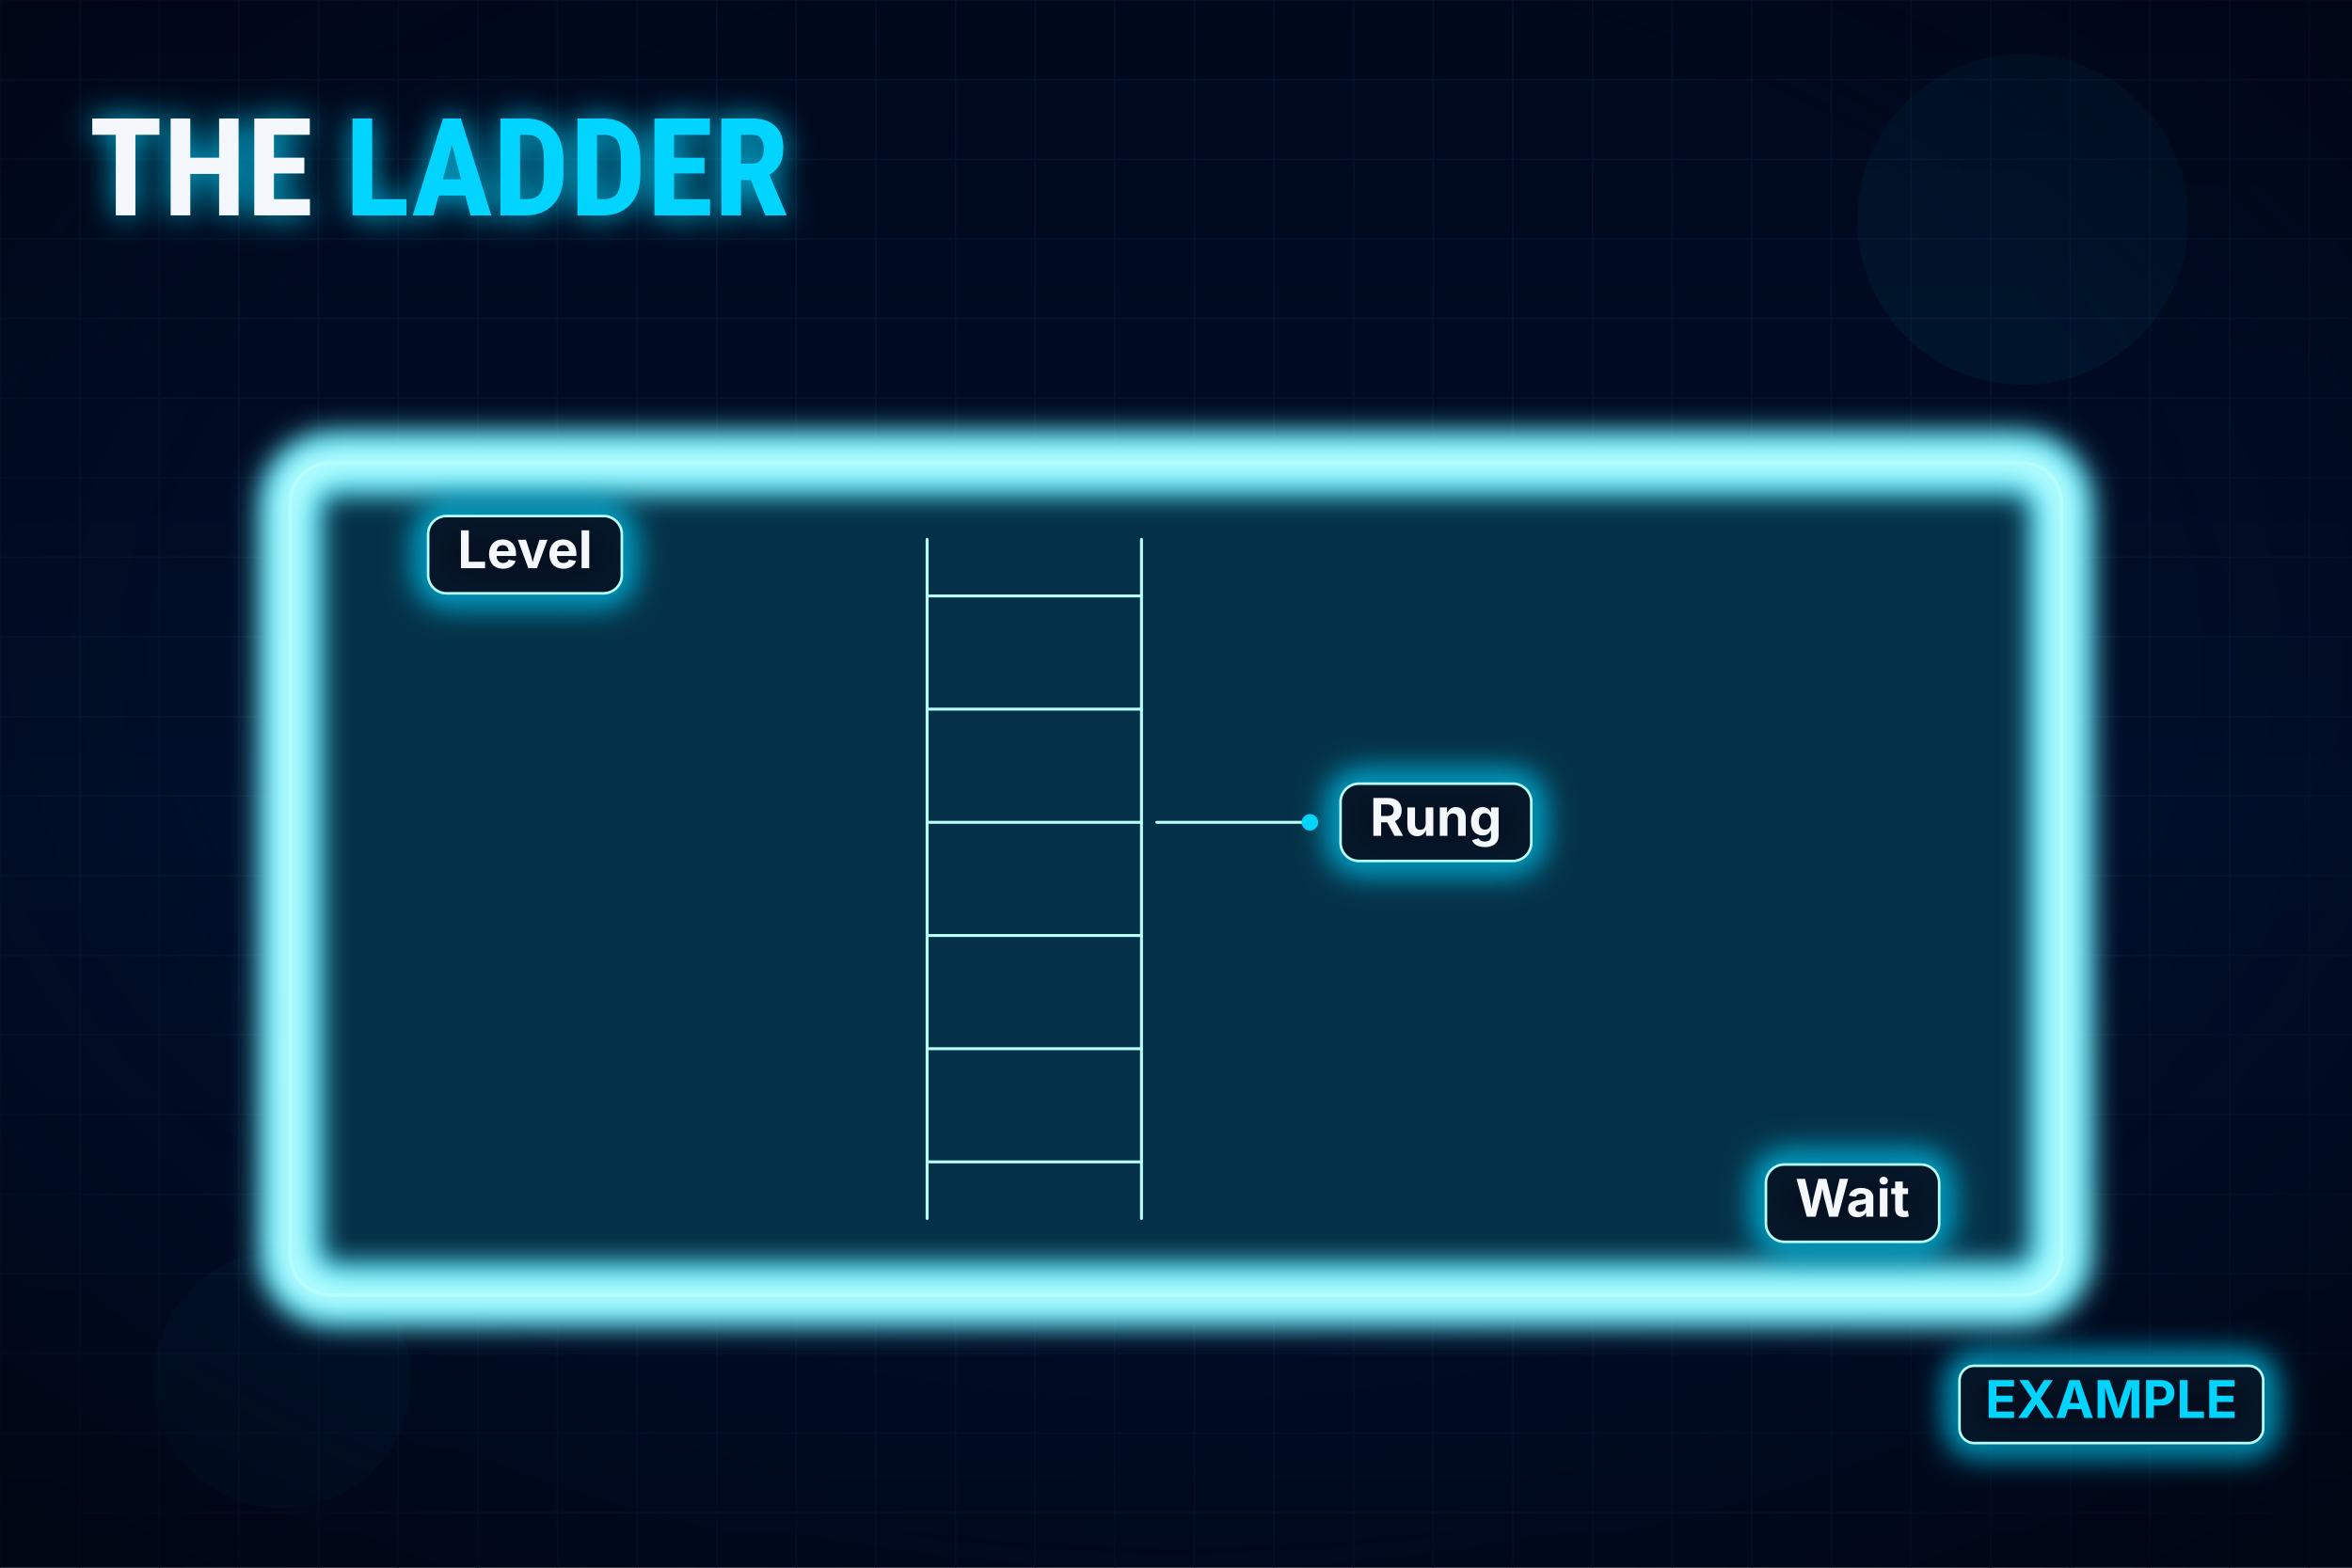
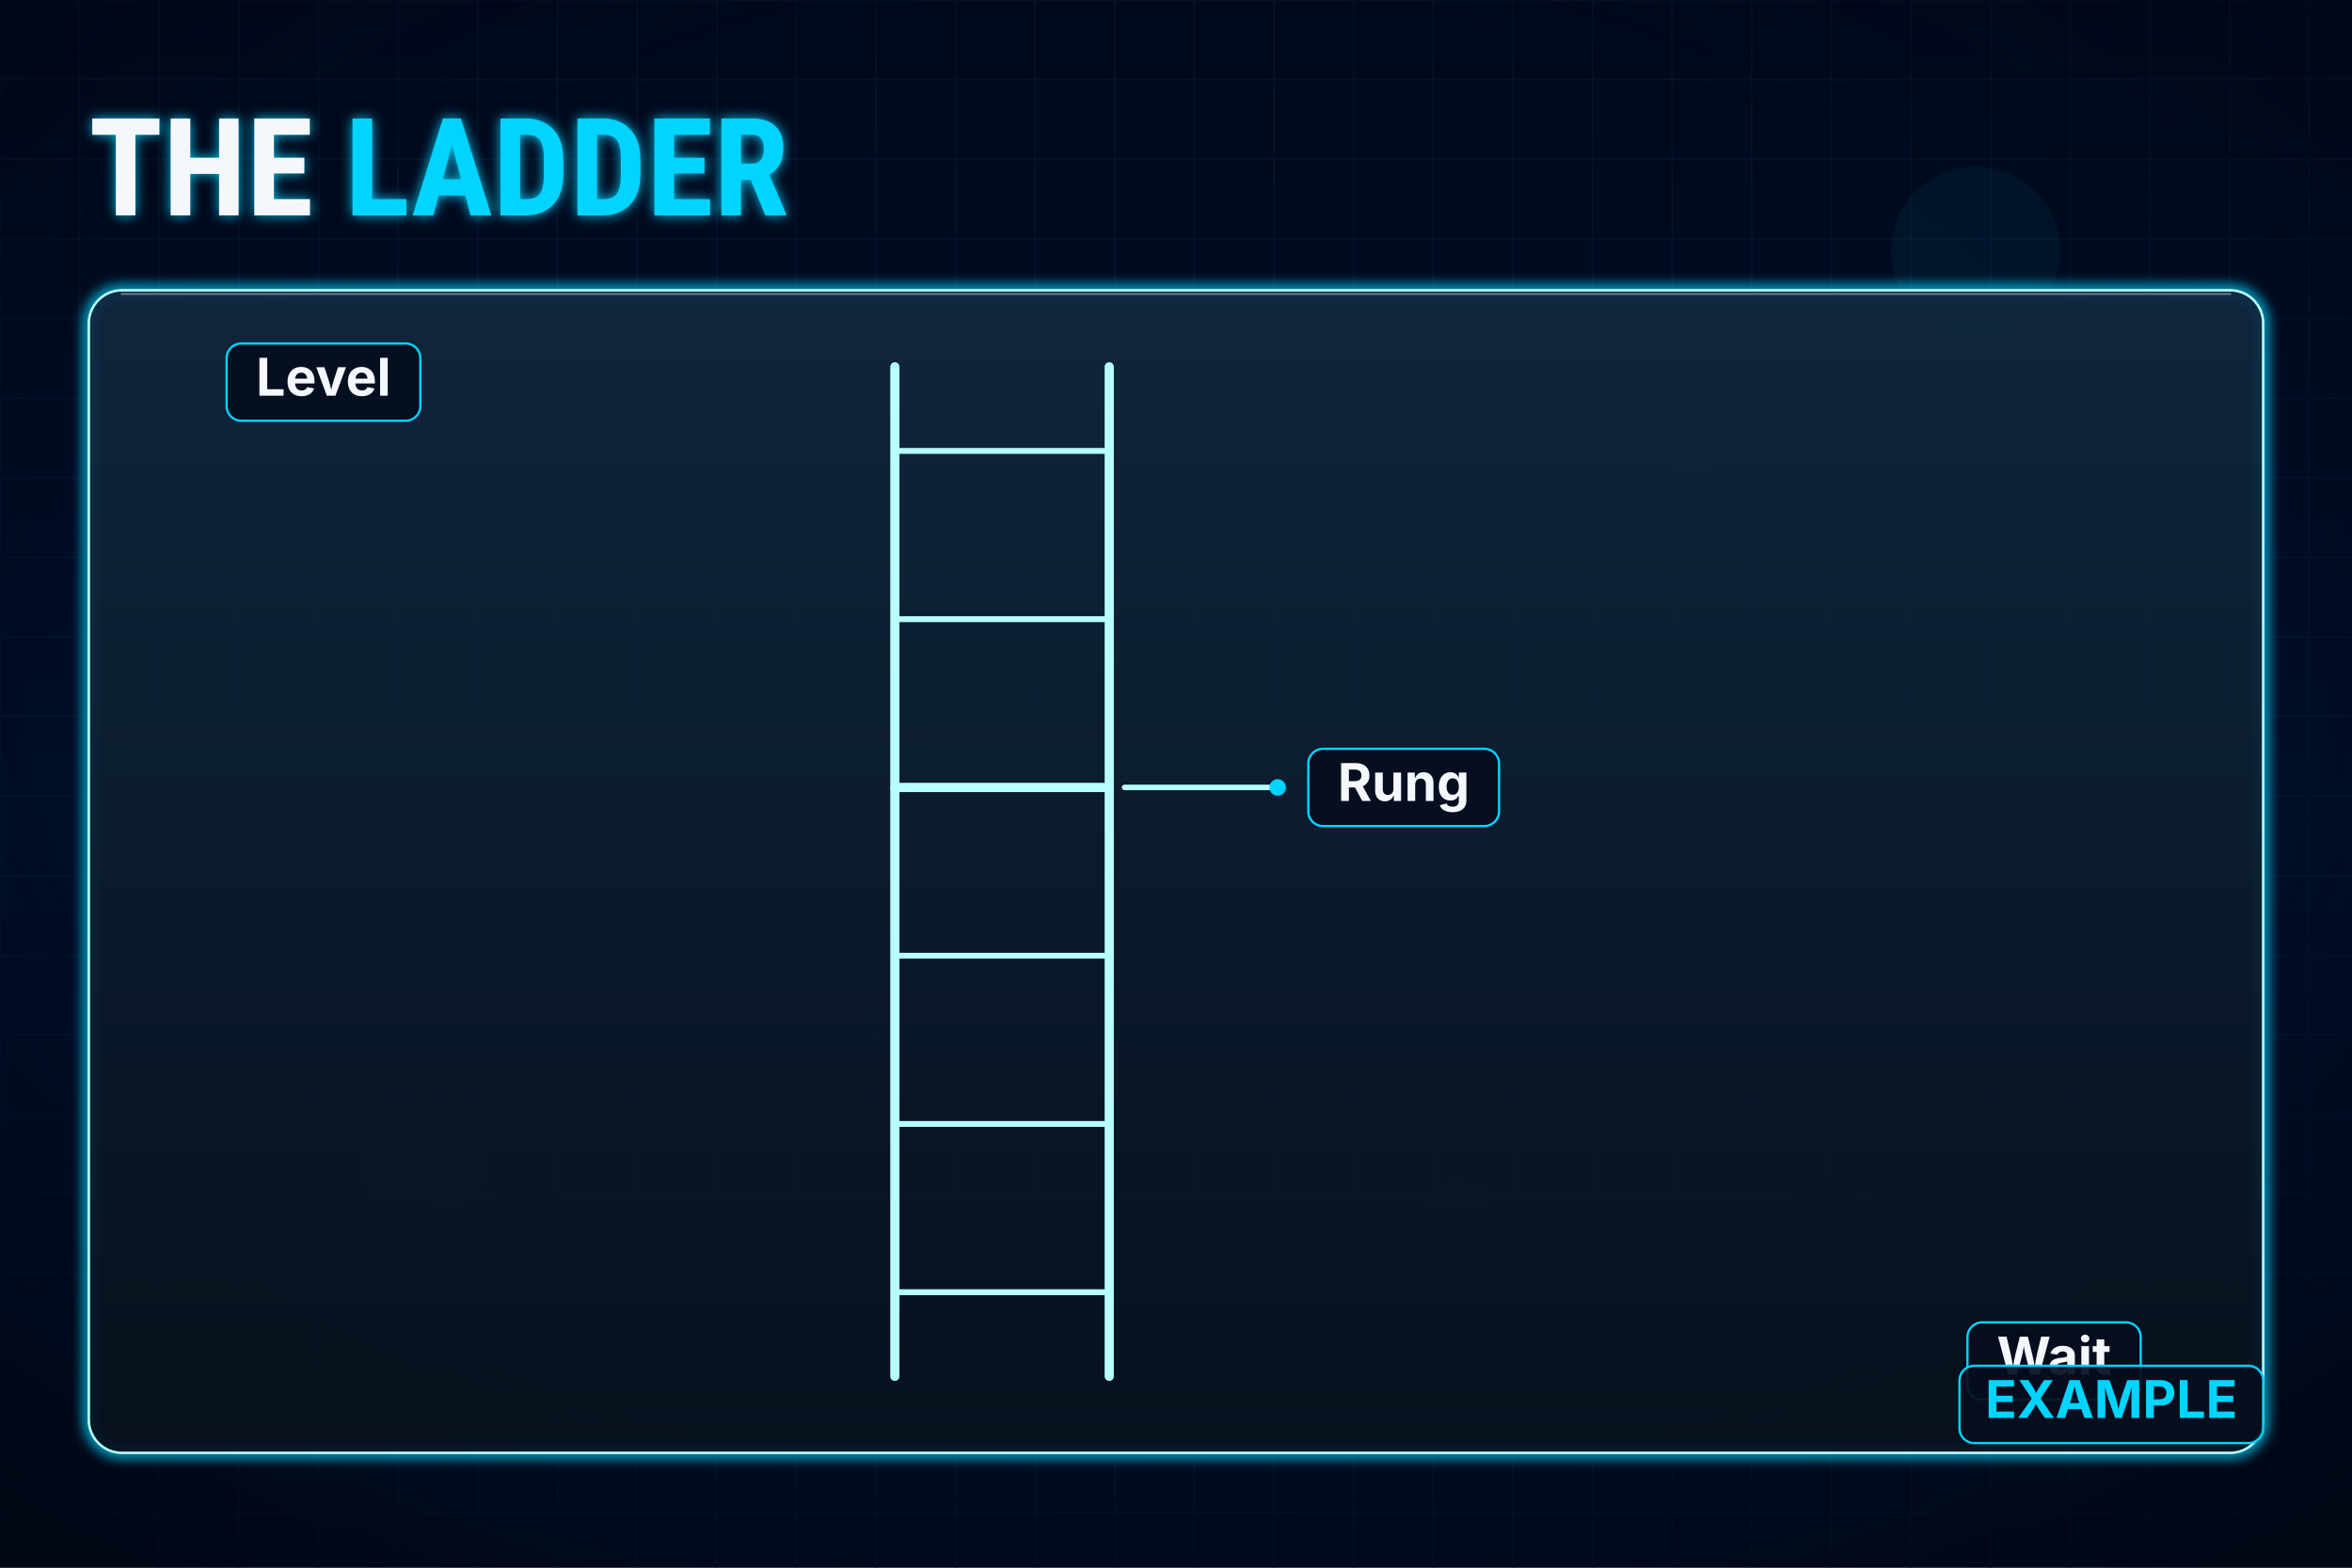
<svg xmlns="http://www.w3.org/2000/svg" width="1536" height="1024" viewBox="0 0 1536 1024">
  <defs>
    <style>
@font-face { font-family: "Inter"; src: url("file:///agent/repos/claude/skills/illustration-engine/illustration_engine/assets/fonts/Inter-Regular.ttf") format("truetype"); font-weight: 400; font-style: normal; }
@font-face { font-family: "Inter"; src: url("file:///agent/repos/claude/skills/illustration-engine/illustration_engine/assets/fonts/Inter-SemiBold.ttf") format("truetype"); font-weight: 600; font-style: normal; }
@font-face { font-family: "Inter"; src: url("file:///agent/repos/claude/skills/illustration-engine/illustration_engine/assets/fonts/Inter-Bold.ttf") format("truetype"); font-weight: 700; font-style: normal; }
@font-face { font-family: "Roboto Condensed"; src: url("file:///agent/repos/claude/skills/illustration-engine/illustration_engine/assets/fonts/RobotoCondensed-Bold.ttf") format("truetype"); font-weight: 700; font-style: normal; }
</style>
    <linearGradient id="bg1" x1="0" y1="0" x2="0" y2="1">
      <stop offset="0%" stop-color="#00081B" />
      <stop offset="52%" stop-color="#000F2A" />
      <stop offset="100%" stop-color="#000B21" />
    </linearGradient>
    <radialGradient id="vig2" cx="50%" cy="42%" r="72%">
      <stop offset="58%" stop-color="#00081B" stop-opacity="0" />
      <stop offset="100%" stop-color="#00040F" stop-opacity="0.72" />
    </radialGradient>
    <filter id="bloom" x="-150%" y="-150%" width="400%" height="400%" color-interpolation-filters="sRGB">
-       <feGaussianBlur in="SourceGraphic" stdDeviation="10" />
+       <feGaussianBlur in="SourceGraphic" stdDeviation="4" />
    </filter>
+     <linearGradient id="glass3" x1="0" y1="0" x2="0" y2="1">
+       <stop offset="0%" stop-color="#10283F" />
+       <stop offset="100%" stop-color="#07101C" />
+     </linearGradient>
  </defs>
  <rect x="0" y="0" width="1536" height="1024" rx="0" ry="0" fill="url(#bg1)" fill-opacity="1" stroke="none" stroke-width="0" stroke-opacity="1" />
  <g opacity="0.55">
    <line x1="0" y1="0" x2="0" y2="1024" stroke="#0A1A38" stroke-width="1" stroke-linecap="round" stroke-opacity="1" />
    <line x1="52" y1="0" x2="52" y2="1024" stroke="#0A1A38" stroke-width="1" stroke-linecap="round" stroke-opacity="1" />
    <line x1="104" y1="0" x2="104" y2="1024" stroke="#0A1A38" stroke-width="1" stroke-linecap="round" stroke-opacity="1" />
    <line x1="156" y1="0" x2="156" y2="1024" stroke="#0A1A38" stroke-width="1" stroke-linecap="round" stroke-opacity="1" />
    <line x1="208" y1="0" x2="208" y2="1024" stroke="#0A1A38" stroke-width="1" stroke-linecap="round" stroke-opacity="1" />
    <line x1="260" y1="0" x2="260" y2="1024" stroke="#0A1A38" stroke-width="1" stroke-linecap="round" stroke-opacity="1" />
    <line x1="312" y1="0" x2="312" y2="1024" stroke="#0A1A38" stroke-width="1" stroke-linecap="round" stroke-opacity="1" />
    <line x1="364" y1="0" x2="364" y2="1024" stroke="#0A1A38" stroke-width="1" stroke-linecap="round" stroke-opacity="1" />
    <line x1="416" y1="0" x2="416" y2="1024" stroke="#0A1A38" stroke-width="1" stroke-linecap="round" stroke-opacity="1" />
    <line x1="468" y1="0" x2="468" y2="1024" stroke="#0A1A38" stroke-width="1" stroke-linecap="round" stroke-opacity="1" />
    <line x1="520" y1="0" x2="520" y2="1024" stroke="#0A1A38" stroke-width="1" stroke-linecap="round" stroke-opacity="1" />
    <line x1="572" y1="0" x2="572" y2="1024" stroke="#0A1A38" stroke-width="1" stroke-linecap="round" stroke-opacity="1" />
    <line x1="624" y1="0" x2="624" y2="1024" stroke="#0A1A38" stroke-width="1" stroke-linecap="round" stroke-opacity="1" />
    <line x1="676" y1="0" x2="676" y2="1024" stroke="#0A1A38" stroke-width="1" stroke-linecap="round" stroke-opacity="1" />
    <line x1="728" y1="0" x2="728" y2="1024" stroke="#0A1A38" stroke-width="1" stroke-linecap="round" stroke-opacity="1" />
    <line x1="780" y1="0" x2="780" y2="1024" stroke="#0A1A38" stroke-width="1" stroke-linecap="round" stroke-opacity="1" />
    <line x1="832" y1="0" x2="832" y2="1024" stroke="#0A1A38" stroke-width="1" stroke-linecap="round" stroke-opacity="1" />
    <line x1="884" y1="0" x2="884" y2="1024" stroke="#0A1A38" stroke-width="1" stroke-linecap="round" stroke-opacity="1" />
    <line x1="936" y1="0" x2="936" y2="1024" stroke="#0A1A38" stroke-width="1" stroke-linecap="round" stroke-opacity="1" />
    <line x1="988" y1="0" x2="988" y2="1024" stroke="#0A1A38" stroke-width="1" stroke-linecap="round" stroke-opacity="1" />
    <line x1="1040" y1="0" x2="1040" y2="1024" stroke="#0A1A38" stroke-width="1" stroke-linecap="round" stroke-opacity="1" />
    <line x1="1092" y1="0" x2="1092" y2="1024" stroke="#0A1A38" stroke-width="1" stroke-linecap="round" stroke-opacity="1" />
    <line x1="1144" y1="0" x2="1144" y2="1024" stroke="#0A1A38" stroke-width="1" stroke-linecap="round" stroke-opacity="1" />
    <line x1="1196" y1="0" x2="1196" y2="1024" stroke="#0A1A38" stroke-width="1" stroke-linecap="round" stroke-opacity="1" />
    <line x1="1248" y1="0" x2="1248" y2="1024" stroke="#0A1A38" stroke-width="1" stroke-linecap="round" stroke-opacity="1" />
    <line x1="1300" y1="0" x2="1300" y2="1024" stroke="#0A1A38" stroke-width="1" stroke-linecap="round" stroke-opacity="1" />
    <line x1="1352" y1="0" x2="1352" y2="1024" stroke="#0A1A38" stroke-width="1" stroke-linecap="round" stroke-opacity="1" />
    <line x1="1404" y1="0" x2="1404" y2="1024" stroke="#0A1A38" stroke-width="1" stroke-linecap="round" stroke-opacity="1" />
    <line x1="1456" y1="0" x2="1456" y2="1024" stroke="#0A1A38" stroke-width="1" stroke-linecap="round" stroke-opacity="1" />
    <line x1="1508" y1="0" x2="1508" y2="1024" stroke="#0A1A38" stroke-width="1" stroke-linecap="round" stroke-opacity="1" />
    <line x1="0" y1="0" x2="1536" y2="0" stroke="#0A1A38" stroke-width="1" stroke-linecap="round" stroke-opacity="1" />
    <line x1="0" y1="52" x2="1536" y2="52" stroke="#0A1A38" stroke-width="1" stroke-linecap="round" stroke-opacity="1" />
    <line x1="0" y1="104" x2="1536" y2="104" stroke="#0A1A38" stroke-width="1" stroke-linecap="round" stroke-opacity="1" />
    <line x1="0" y1="156" x2="1536" y2="156" stroke="#0A1A38" stroke-width="1" stroke-linecap="round" stroke-opacity="1" />
    <line x1="0" y1="208" x2="1536" y2="208" stroke="#0A1A38" stroke-width="1" stroke-linecap="round" stroke-opacity="1" />
    <line x1="0" y1="260" x2="1536" y2="260" stroke="#0A1A38" stroke-width="1" stroke-linecap="round" stroke-opacity="1" />
    <line x1="0" y1="312" x2="1536" y2="312" stroke="#0A1A38" stroke-width="1" stroke-linecap="round" stroke-opacity="1" />
    <line x1="0" y1="364" x2="1536" y2="364" stroke="#0A1A38" stroke-width="1" stroke-linecap="round" stroke-opacity="1" />
    <line x1="0" y1="416" x2="1536" y2="416" stroke="#0A1A38" stroke-width="1" stroke-linecap="round" stroke-opacity="1" />
    <line x1="0" y1="468" x2="1536" y2="468" stroke="#0A1A38" stroke-width="1" stroke-linecap="round" stroke-opacity="1" />
    <line x1="0" y1="520" x2="1536" y2="520" stroke="#0A1A38" stroke-width="1" stroke-linecap="round" stroke-opacity="1" />
    <line x1="0" y1="572" x2="1536" y2="572" stroke="#0A1A38" stroke-width="1" stroke-linecap="round" stroke-opacity="1" />
    <line x1="0" y1="624" x2="1536" y2="624" stroke="#0A1A38" stroke-width="1" stroke-linecap="round" stroke-opacity="1" />
    <line x1="0" y1="676" x2="1536" y2="676" stroke="#0A1A38" stroke-width="1" stroke-linecap="round" stroke-opacity="1" />
    <line x1="0" y1="728" x2="1536" y2="728" stroke="#0A1A38" stroke-width="1" stroke-linecap="round" stroke-opacity="1" />
    <line x1="0" y1="780" x2="1536" y2="780" stroke="#0A1A38" stroke-width="1" stroke-linecap="round" stroke-opacity="1" />
    <line x1="0" y1="832" x2="1536" y2="832" stroke="#0A1A38" stroke-width="1" stroke-linecap="round" stroke-opacity="1" />
    <line x1="0" y1="884" x2="1536" y2="884" stroke="#0A1A38" stroke-width="1" stroke-linecap="round" stroke-opacity="1" />
    <line x1="0" y1="936" x2="1536" y2="936" stroke="#0A1A38" stroke-width="1" stroke-linecap="round" stroke-opacity="1" />
    <line x1="0" y1="988" x2="1536" y2="988" stroke="#0A1A38" stroke-width="1" stroke-linecap="round" stroke-opacity="1" />
  </g>
-   <circle cx="1320.96" cy="143.36" r="108" fill="#00D4FF" fill-opacity="0.045" stroke="none" stroke-width="0" />
-   <circle cx="184.32" cy="901.12" r="84" fill="#00D4FF" fill-opacity="0.045" stroke="none" stroke-width="0" />
+   <circle cx="1290.24" cy="163.84" r="55.2" fill="#00D4FF" fill-opacity="0.05" stroke="none" stroke-width="0" />
+   <circle cx="1105.92" cy="286.72" r="21.6" fill="#00D4FF" fill-opacity="0.05" stroke="none" stroke-width="0" />
+   <circle cx="276.48" cy="757.76" r="40.8" fill="#00D4FF" fill-opacity="0.05" stroke="none" stroke-width="0" />
+   <circle cx="460.8" cy="880.64" r="16.8" fill="#00D4FF" fill-opacity="0.05" stroke="none" stroke-width="0" />
+   <circle cx="952.32" cy="798.72" r="26.4" fill="#00D4FF" fill-opacity="0.05" stroke="none" stroke-width="0" />
  <rect x="0" y="0" width="1536" height="1024" rx="0" ry="0" fill="url(#vig2)" fill-opacity="1" stroke="none" stroke-width="0" stroke-opacity="1" />
  <text x="58" y="140.68" fill="#00D4FF" fill-opacity="0.9" font-family="Roboto Condensed" font-weight="700" font-size="89" text-anchor="start" filter="url(#bloom)">THE</text>
  <text x="58" y="140.68" fill="#F4F8FC" fill-opacity="1" font-family="Roboto Condensed" font-weight="700" font-size="89" text-anchor="start">THE</text>
  <text x="225.14" y="140.68" fill="#00D4FF" fill-opacity="0.9" font-family="Roboto Condensed" font-weight="700" font-size="89" text-anchor="start" filter="url(#bloom)">LADDER</text>
  <text x="225.14" y="140.68" fill="#00D4FF" fill-opacity="1" font-family="Roboto Condensed" font-weight="700" font-size="89" text-anchor="start">LADDER</text>
-   <rect x="189.6" y="302.3" width="1156.8" height="543.6" rx="26.4" ry="26.4" fill="#060E1E" fill-opacity="0.9" stroke="none" stroke-width="0" stroke-opacity="1" />
-   <rect x="189.6" y="302.3" width="1156.8" height="543.6" rx="26.4" ry="26.4" fill="#00D4FF" fill-opacity="0.18" stroke="none" stroke-width="0" stroke-opacity="1" />
-   <rect x="189.6" y="302.3" width="1156.8" height="543.6" rx="26.4" ry="26.4" fill="none" fill-opacity="0.8" stroke="#00D4FF" stroke-width="32" stroke-opacity="1" filter="url(#bloom)" />
-   <rect x="189.6" y="302.3" width="1156.8" height="543.6" rx="26.4" ry="26.4" fill="none" fill-opacity="0.55" stroke="#B8FFFF" stroke-width="32" stroke-opacity="1" filter="url(#bloom)" />
-   <rect x="189.6" y="302.3" width="1156.8" height="543.6" rx="26.4" ry="26.4" fill="none" fill-opacity="1" stroke="#B8FFFF" stroke-width="2.04" stroke-opacity="1" />
-   <line x1="605.46" y1="352.3" x2="605.46" y2="795.9" stroke="#00D4FF" stroke-width="32" stroke-linecap="round" stroke-opacity="0.85" filter="url(#bloom)" />
-   <line x1="605.46" y1="352.3" x2="605.46" y2="795.9" stroke="#B8FFFF" stroke-width="1.92" stroke-linecap="round" stroke-opacity="1" />
-   <line x1="745.46" y1="352.3" x2="745.46" y2="795.9" stroke="#00D4FF" stroke-width="32" stroke-linecap="round" stroke-opacity="0.85" filter="url(#bloom)" />
-   <line x1="745.46" y1="352.3" x2="745.46" y2="795.9" stroke="#B8FFFF" stroke-width="1.92" stroke-linecap="round" stroke-opacity="1" />
-   <line x1="605.46" y1="389.27" x2="745.46" y2="389.27" stroke="#00D4FF" stroke-width="32" stroke-linecap="round" stroke-opacity="0.85" filter="url(#bloom)" />
-   <line x1="605.46" y1="389.27" x2="745.46" y2="389.27" stroke="#B8FFFF" stroke-width="1.92" stroke-linecap="round" stroke-opacity="1" />
-   <line x1="605.46" y1="463.2" x2="745.46" y2="463.2" stroke="#00D4FF" stroke-width="32" stroke-linecap="round" stroke-opacity="0.85" filter="url(#bloom)" />
-   <line x1="605.46" y1="463.2" x2="745.46" y2="463.2" stroke="#B8FFFF" stroke-width="1.92" stroke-linecap="round" stroke-opacity="1" />
-   <line x1="605.46" y1="537.13" x2="745.46" y2="537.13" stroke="#F4F8FC" stroke-width="32" stroke-linecap="round" stroke-opacity="0.85" filter="url(#bloom)" />
-   <line x1="605.46" y1="537.13" x2="745.46" y2="537.13" stroke="#B8FFFF" stroke-width="1.92" stroke-linecap="round" stroke-opacity="1" />
-   <line x1="755.46" y1="537.13" x2="855.46" y2="537.13" stroke="#00D4FF" stroke-width="32" stroke-linecap="round" stroke-opacity="0.85" filter="url(#bloom)" />
-   <line x1="755.46" y1="537.13" x2="855.46" y2="537.13" stroke="#B8FFFF" stroke-width="1.92" stroke-linecap="round" stroke-opacity="1" />
-   <circle cx="855.46" cy="537.13" r="5.4" fill="#00D4FF" fill-opacity="1" stroke="none" stroke-width="0" />
-   <rect x="875.46" y="511.89" width="124.56" height="50.48" rx="12" ry="12" fill="none" fill-opacity="0.85" stroke="#00D4FF" stroke-width="14.4" stroke-opacity="1" filter="url(#bloom)" />
-   <rect x="875.46" y="511.89" width="124.56" height="50.48" rx="12" ry="12" fill="#060E1E" fill-opacity="0.92" stroke="none" stroke-width="0" stroke-opacity="1" />
-   <rect x="875.46" y="511.89" width="124.56" height="50.48" rx="12" ry="12" fill="none" fill-opacity="1" stroke="#B8FFFF" stroke-width="1.68" stroke-opacity="1" />
-   <text x="937.73" y="545.97" fill="#F4F8FC" fill-opacity="1" font-family="Inter" font-weight="700" font-size="34" text-anchor="middle">Rung</text>
-   <line x1="605.46" y1="611.07" x2="745.46" y2="611.07" stroke="#00D4FF" stroke-width="32" stroke-linecap="round" stroke-opacity="0.85" filter="url(#bloom)" />
-   <line x1="605.46" y1="611.07" x2="745.46" y2="611.07" stroke="#B8FFFF" stroke-width="1.92" stroke-linecap="round" stroke-opacity="1" />
-   <line x1="605.46" y1="685" x2="745.46" y2="685" stroke="#00D4FF" stroke-width="32" stroke-linecap="round" stroke-opacity="0.85" filter="url(#bloom)" />
-   <line x1="605.46" y1="685" x2="745.46" y2="685" stroke="#B8FFFF" stroke-width="1.92" stroke-linecap="round" stroke-opacity="1" />
-   <line x1="605.46" y1="758.93" x2="745.46" y2="758.93" stroke="#00D4FF" stroke-width="32" stroke-linecap="round" stroke-opacity="0.85" filter="url(#bloom)" />
-   <line x1="605.46" y1="758.93" x2="745.46" y2="758.93" stroke="#B8FFFF" stroke-width="1.92" stroke-linecap="round" stroke-opacity="1" />
-   <rect x="279.6" y="337.06" width="126.51" height="50.48" rx="12" ry="12" fill="none" fill-opacity="0.85" stroke="#00D4FF" stroke-width="14.4" stroke-opacity="1" filter="url(#bloom)" />
-   <rect x="279.6" y="337.06" width="126.51" height="50.48" rx="12" ry="12" fill="#060E1E" fill-opacity="0.92" stroke="none" stroke-width="0" stroke-opacity="1" />
-   <rect x="279.6" y="337.06" width="126.51" height="50.48" rx="12" ry="12" fill="none" fill-opacity="1" stroke="#B8FFFF" stroke-width="1.68" stroke-opacity="1" />
-   <text x="342.85" y="371.14" fill="#F4F8FC" fill-opacity="1" font-family="Inter" font-weight="700" font-size="34" text-anchor="middle">Level</text>
-   <rect x="1153.27" y="760.66" width="113.13" height="50.48" rx="12" ry="12" fill="none" fill-opacity="0.85" stroke="#00D4FF" stroke-width="14.4" stroke-opacity="1" filter="url(#bloom)" />
-   <rect x="1153.27" y="760.66" width="113.13" height="50.48" rx="12" ry="12" fill="#060E1E" fill-opacity="0.92" stroke="none" stroke-width="0" stroke-opacity="1" />
-   <rect x="1153.27" y="760.66" width="113.13" height="50.48" rx="12" ry="12" fill="none" fill-opacity="1" stroke="#B8FFFF" stroke-width="1.68" stroke-opacity="1" />
-   <text x="1209.83" y="794.74" fill="#F4F8FC" fill-opacity="1" font-family="Inter" font-weight="700" font-size="34" text-anchor="middle">Wait</text>
-   <rect x="1279.67" y="892.12" width="198.33" height="50.48" rx="9.6" ry="9.6" fill="none" fill-opacity="0.85" stroke="#00D4FF" stroke-width="14.4" stroke-opacity="1" filter="url(#bloom)" />
-   <rect x="1279.67" y="892.12" width="198.33" height="50.48" rx="9.6" ry="9.6" fill="#060E1E" fill-opacity="0.92" stroke="none" stroke-width="0" stroke-opacity="1" />
-   <rect x="1279.67" y="892.12" width="198.33" height="50.48" rx="9.6" ry="9.6" fill="none" fill-opacity="1" stroke="#B8FFFF" stroke-width="1.68" stroke-opacity="1" />
+   <rect x="58" y="189.6" width="1420" height="759.4" rx="21.6" ry="21.6" fill="none" fill-opacity="0.55" stroke="#00D4FF" stroke-width="6" stroke-opacity="1" filter="url(#bloom)" />
+   <rect x="58" y="189.6" width="1420" height="759.4" rx="21.6" ry="21.6" fill="url(#glass3)" fill-opacity="0.92" stroke="none" stroke-width="0" stroke-opacity="1" />
+   <rect x="58" y="189.6" width="1420" height="759.4" rx="21.6" ry="21.6" fill="none" fill-opacity="0.95" stroke="#B8FFFF" stroke-width="1.62" stroke-opacity="1" />
+   <line x1="79.6" y1="192" x2="1456.4" y2="192" stroke="#F4F8FC" stroke-width="1.44" stroke-linecap="round" stroke-opacity="0.35" />
+   <line x1="584.4" y1="239.6" x2="584.4" y2="899" stroke="#00D4FF" stroke-width="13.2" stroke-linecap="round" stroke-opacity="0.9" filter="url(#bloom)" />
+   <line x1="584.4" y1="239.6" x2="584.4" y2="899" stroke="#B8FFFF" stroke-width="6" stroke-linecap="round" stroke-opacity="1" />
+   <line x1="724.4" y1="239.6" x2="724.4" y2="899" stroke="#00D4FF" stroke-width="13.2" stroke-linecap="round" stroke-opacity="0.9" filter="url(#bloom)" />
+   <line x1="724.4" y1="239.6" x2="724.4" y2="899" stroke="#B8FFFF" stroke-width="6" stroke-linecap="round" stroke-opacity="1" />
+   <line x1="584.4" y1="294.55" x2="724.4" y2="294.55" stroke="#00D4FF" stroke-width="8.45" stroke-linecap="round" stroke-opacity="0.9" filter="url(#bloom)" />
+   <line x1="584.4" y1="294.55" x2="724.4" y2="294.55" stroke="#B8FFFF" stroke-width="3.84" stroke-linecap="round" stroke-opacity="1" />
+   <line x1="584.4" y1="404.45" x2="724.4" y2="404.45" stroke="#00D4FF" stroke-width="8.45" stroke-linecap="round" stroke-opacity="0.9" filter="url(#bloom)" />
+   <line x1="584.4" y1="404.45" x2="724.4" y2="404.45" stroke="#B8FFFF" stroke-width="3.84" stroke-linecap="round" stroke-opacity="1" />
+   <line x1="584.4" y1="514.35" x2="724.4" y2="514.35" stroke="#F4F8FC" stroke-width="13.2" stroke-linecap="round" stroke-opacity="0.9" filter="url(#bloom)" />
+   <line x1="584.4" y1="514.35" x2="724.4" y2="514.35" stroke="#B8FFFF" stroke-width="6" stroke-linecap="round" stroke-opacity="1" />
+   <line x1="734.4" y1="514.35" x2="834.4" y2="514.35" stroke="#00D4FF" stroke-width="7.92" stroke-linecap="round" stroke-opacity="0.9" filter="url(#bloom)" />
+   <line x1="734.4" y1="514.35" x2="834.4" y2="514.35" stroke="#B8FFFF" stroke-width="3.6" stroke-linecap="round" stroke-opacity="1" />
+   <circle cx="834.4" cy="514.35" r="5.4" fill="#00D4FF" fill-opacity="1" stroke="none" stroke-width="0" />
+   <rect x="854.4" y="489.11" width="124.56" height="50.48" rx="9.6" ry="9.6" fill="#060E1E" fill-opacity="0.92" stroke="#00D4FF" stroke-width="1.5" stroke-opacity="1" />
+   <text x="916.68" y="523.19" fill="#F4F8FC" fill-opacity="1" font-family="Inter" font-weight="700" font-size="34" text-anchor="middle">Rung</text>
+   <line x1="584.4" y1="624.25" x2="724.4" y2="624.25" stroke="#00D4FF" stroke-width="8.45" stroke-linecap="round" stroke-opacity="0.9" filter="url(#bloom)" />
+   <line x1="584.4" y1="624.25" x2="724.4" y2="624.25" stroke="#B8FFFF" stroke-width="3.84" stroke-linecap="round" stroke-opacity="1" />
+   <line x1="584.4" y1="734.15" x2="724.4" y2="734.15" stroke="#00D4FF" stroke-width="8.45" stroke-linecap="round" stroke-opacity="0.9" filter="url(#bloom)" />
+   <line x1="584.4" y1="734.15" x2="724.4" y2="734.15" stroke="#B8FFFF" stroke-width="3.84" stroke-linecap="round" stroke-opacity="1" />
+   <line x1="584.4" y1="844.05" x2="724.4" y2="844.05" stroke="#00D4FF" stroke-width="8.45" stroke-linecap="round" stroke-opacity="0.9" filter="url(#bloom)" />
+   <line x1="584.4" y1="844.05" x2="724.4" y2="844.05" stroke="#B8FFFF" stroke-width="3.84" stroke-linecap="round" stroke-opacity="1" />
+   <rect x="148" y="224.36" width="126.51" height="50.48" rx="9.6" ry="9.6" fill="#060E1E" fill-opacity="0.92" stroke="#00D4FF" stroke-width="1.5" stroke-opacity="1" />
+   <text x="211.25" y="258.44" fill="#F4F8FC" fill-opacity="1" font-family="Inter" font-weight="700" font-size="34" text-anchor="middle">Level</text>
+   <rect x="1284.87" y="863.76" width="113.13" height="50.48" rx="9.6" ry="9.6" fill="#060E1E" fill-opacity="0.92" stroke="#00D4FF" stroke-width="1.5" stroke-opacity="1" />
+   <text x="1341.43" y="897.84" fill="#F4F8FC" fill-opacity="1" font-family="Inter" font-weight="700" font-size="34" text-anchor="middle">Wait</text>
+   <rect x="1279.67" y="892.12" width="198.33" height="50.48" rx="9.6" ry="9.6" fill="#060E1E" fill-opacity="0.92" stroke="#00D4FF" stroke-width="1.5" stroke-opacity="1" />
  <text x="1378.83" y="926.2" fill="#00D4FF" fill-opacity="1" font-family="Inter" font-weight="700" font-size="34" text-anchor="middle">EXAMPLE</text>
</svg>
